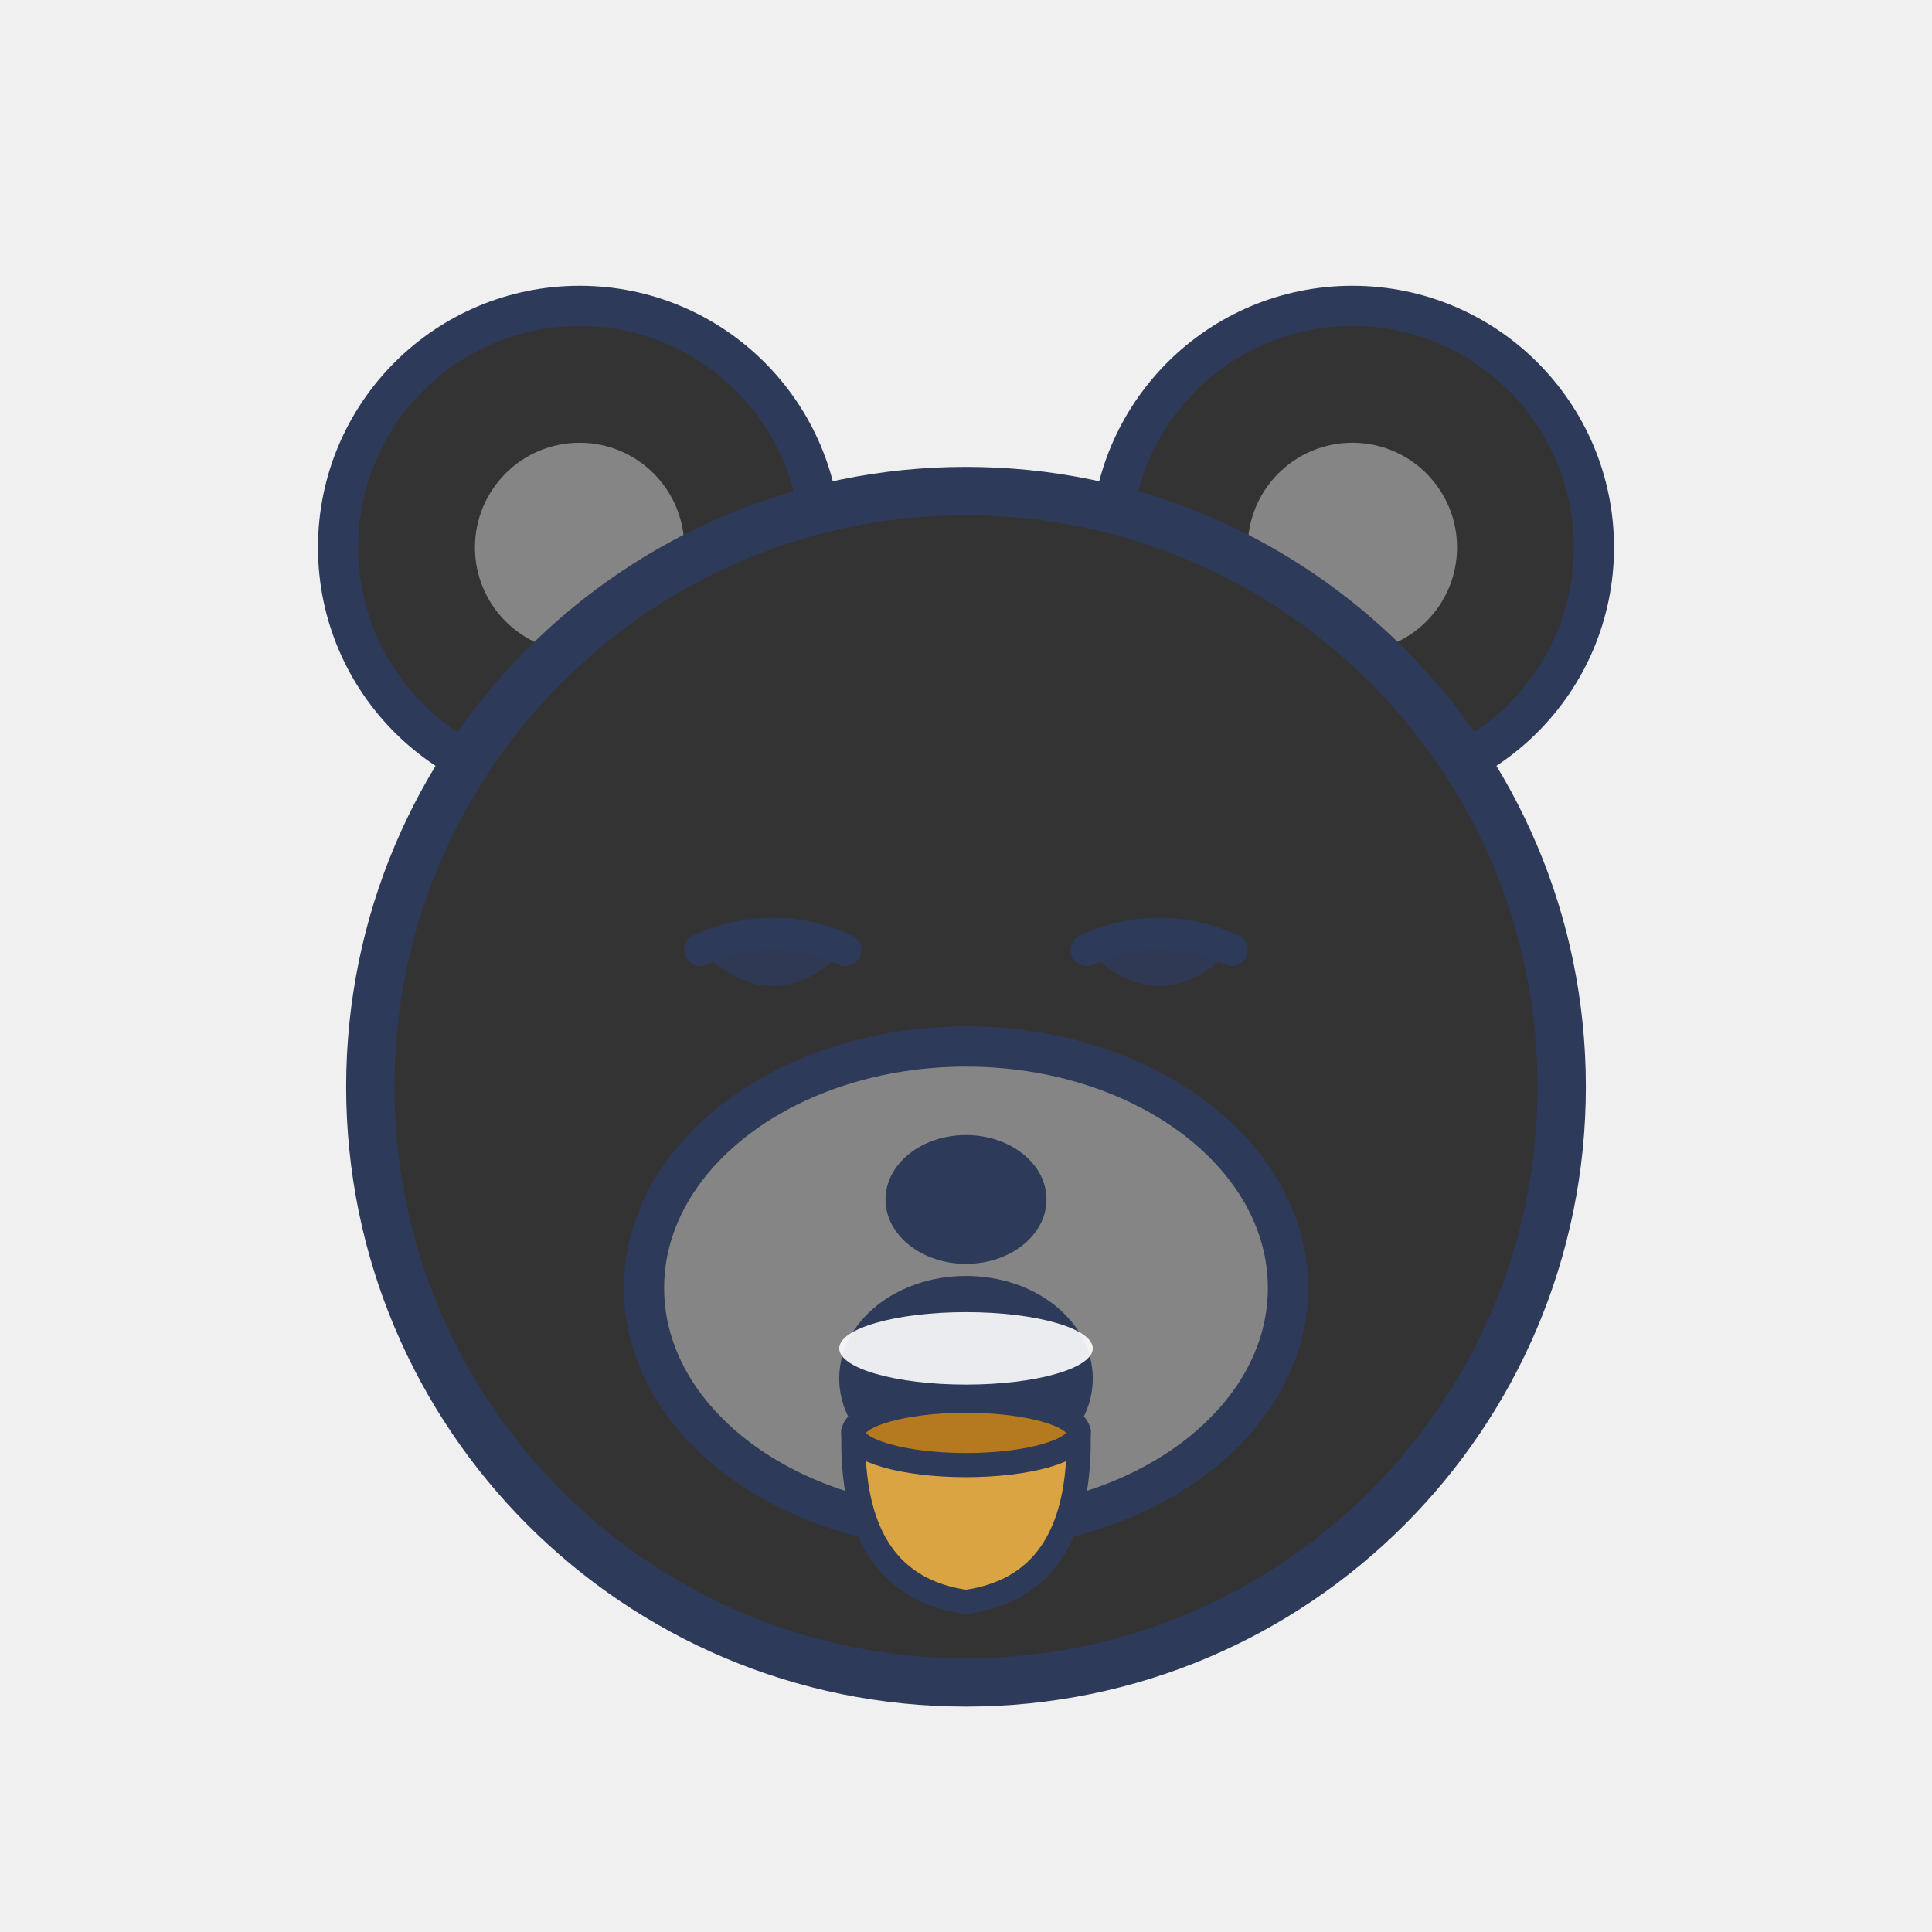
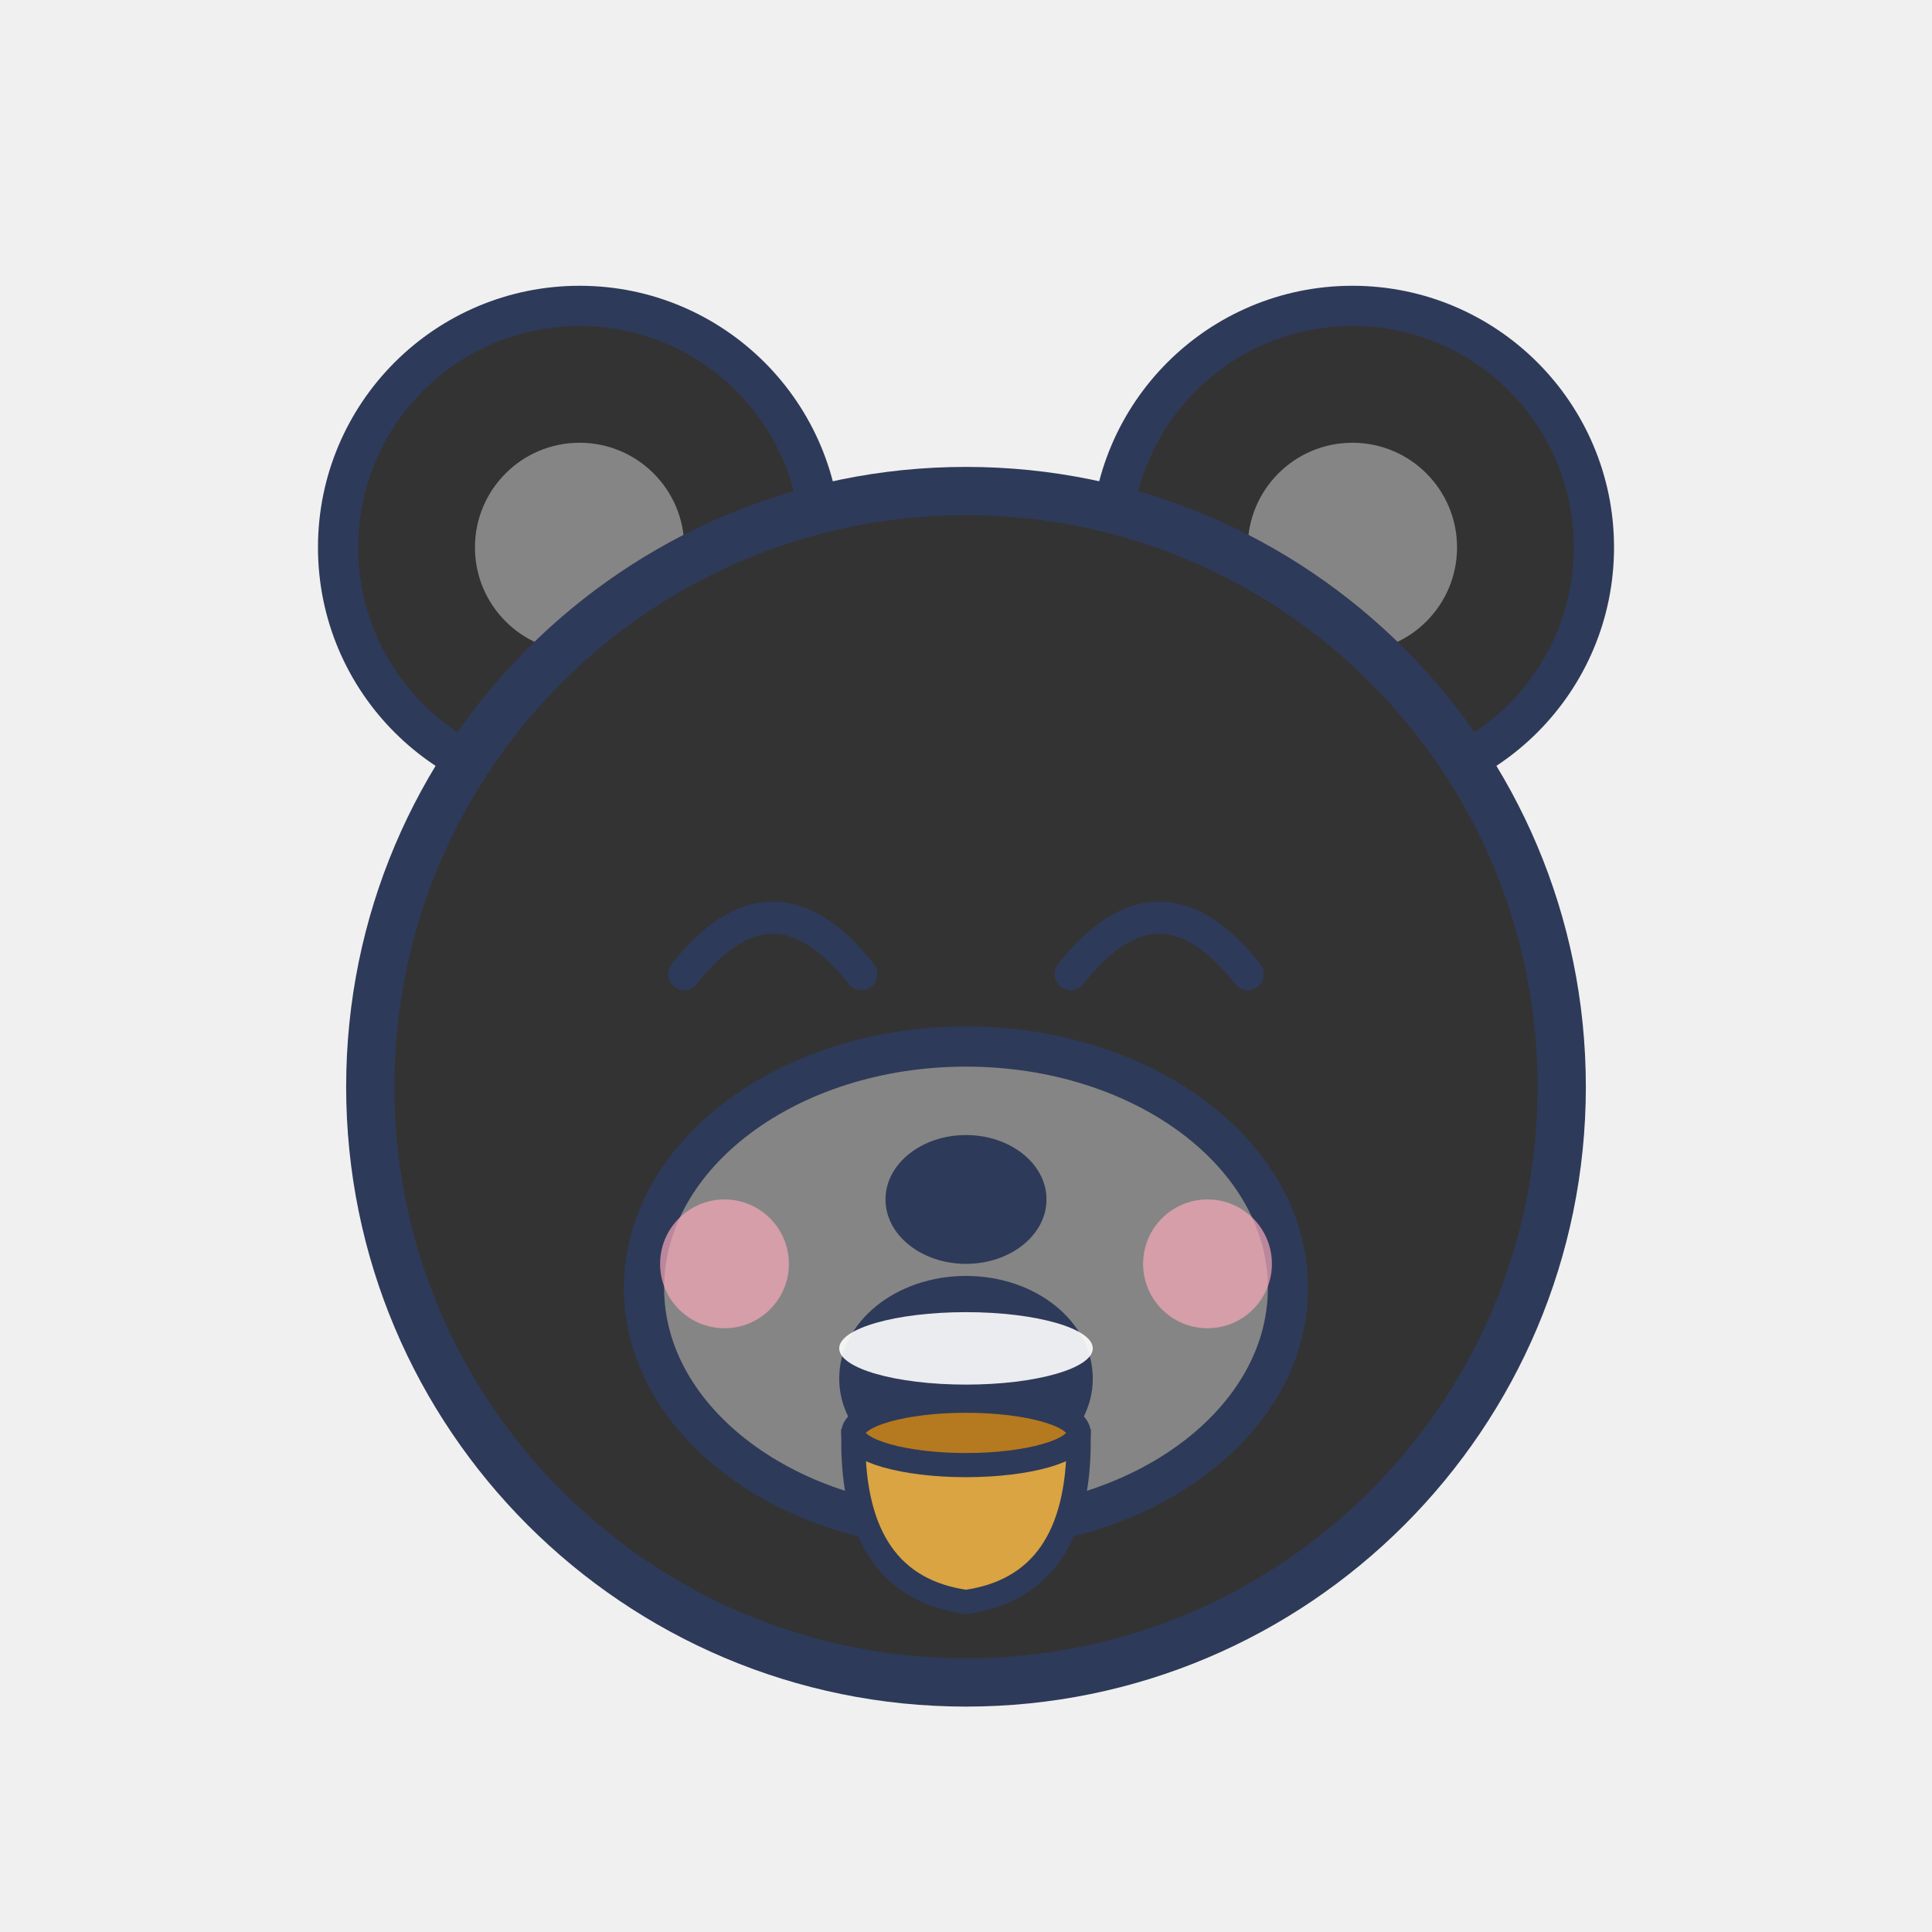
<svg xmlns="http://www.w3.org/2000/svg" viewBox="0 0 240 240" width="240" height="240">
  <defs>
    <linearGradient id="rainbowGrad" x1="0%" y1="0%" x2="100%" y2="100%">
      <stop offset="0%" stop-color="#E53935" />
      <stop offset="20%" stop-color="#FB8C00" />
      <stop offset="40%" stop-color="#FDD835" />
      <stop offset="60%" stop-color="#43A047" />
      <stop offset="80%" stop-color="#1E88E5" />
      <stop offset="100%" stop-color="#8E24AA" />
    </linearGradient>
  </defs>
  <g>
    <g>
      <circle cx="72" cy="68" r="30" fill="#333333" stroke="#2E3A59" stroke-width="5" />
      <circle cx="72" cy="68" r="13" fill="rgb(133,133,133)" />
    </g>
    <g>
      <circle cx="168" cy="68" r="30" fill="#333333" stroke="#2E3A59" stroke-width="5" />
      <circle cx="168" cy="68" r="13" fill="rgb(133,133,133)" />
    </g>
    <circle cx="120" cy="135" r="74" fill="#333333" stroke="#2E3A59" stroke-width="6" />
    <ellipse cx="120" cy="160" rx="40" ry="30" fill="rgb(133,133,133)" stroke="#2E3A59" stroke-width="5" />
-     <path d="M87 118 Q96 114 105 118" stroke="#2E3A59" stroke-width="4" fill="none" stroke-linecap="round" />
-     <path d="M87 118 Q96 127 105 118" fill="#2E3A59" opacity="0.85" />
-     <path d="M135 118 Q144 114 153 118" stroke="#2E3A59" stroke-width="4" fill="none" stroke-linecap="round" />
-     <path d="M135 118 Q144 127 153 118" fill="#2E3A59" opacity="0.85" />
+     <path d="M85 121 Q96 107 107 121" stroke="#2E3A59" stroke-width="4" fill="none" stroke-linecap="round" />
+     <path d="M133 121 Q144 107 155 121" stroke="#2E3A59" stroke-width="4" fill="none" stroke-linecap="round" />
    <ellipse cx="120" cy="149" rx="10" ry="8" fill="#2E3A59" />
    <ellipse cx="120" cy="171.25" rx="15.75" ry="12.75" fill="#2E3A59" />
    <ellipse cx="120" cy="167.5" rx="15.75" ry="4.5" fill="#fff" opacity="0.9" />
  </g>
+   <circle cx="90" cy="157" r="8" fill="#F7A8B8" opacity="0.7" />
+   <circle cx="150" cy="157" r="8" fill="#F7A8B8" opacity="0.7" />
  <g transform="translate(120,183)">
    <path d="M-14,-4 Q-14,14 0,16 Q14,14 14,-4 Z" fill="#D9A441" stroke="#2E3A59" stroke-width="3" />
    <ellipse cx="0" cy="-5" rx="14" ry="4" fill="#B5791F" stroke="#2E3A59" stroke-width="3" />
  </g>
</svg>
